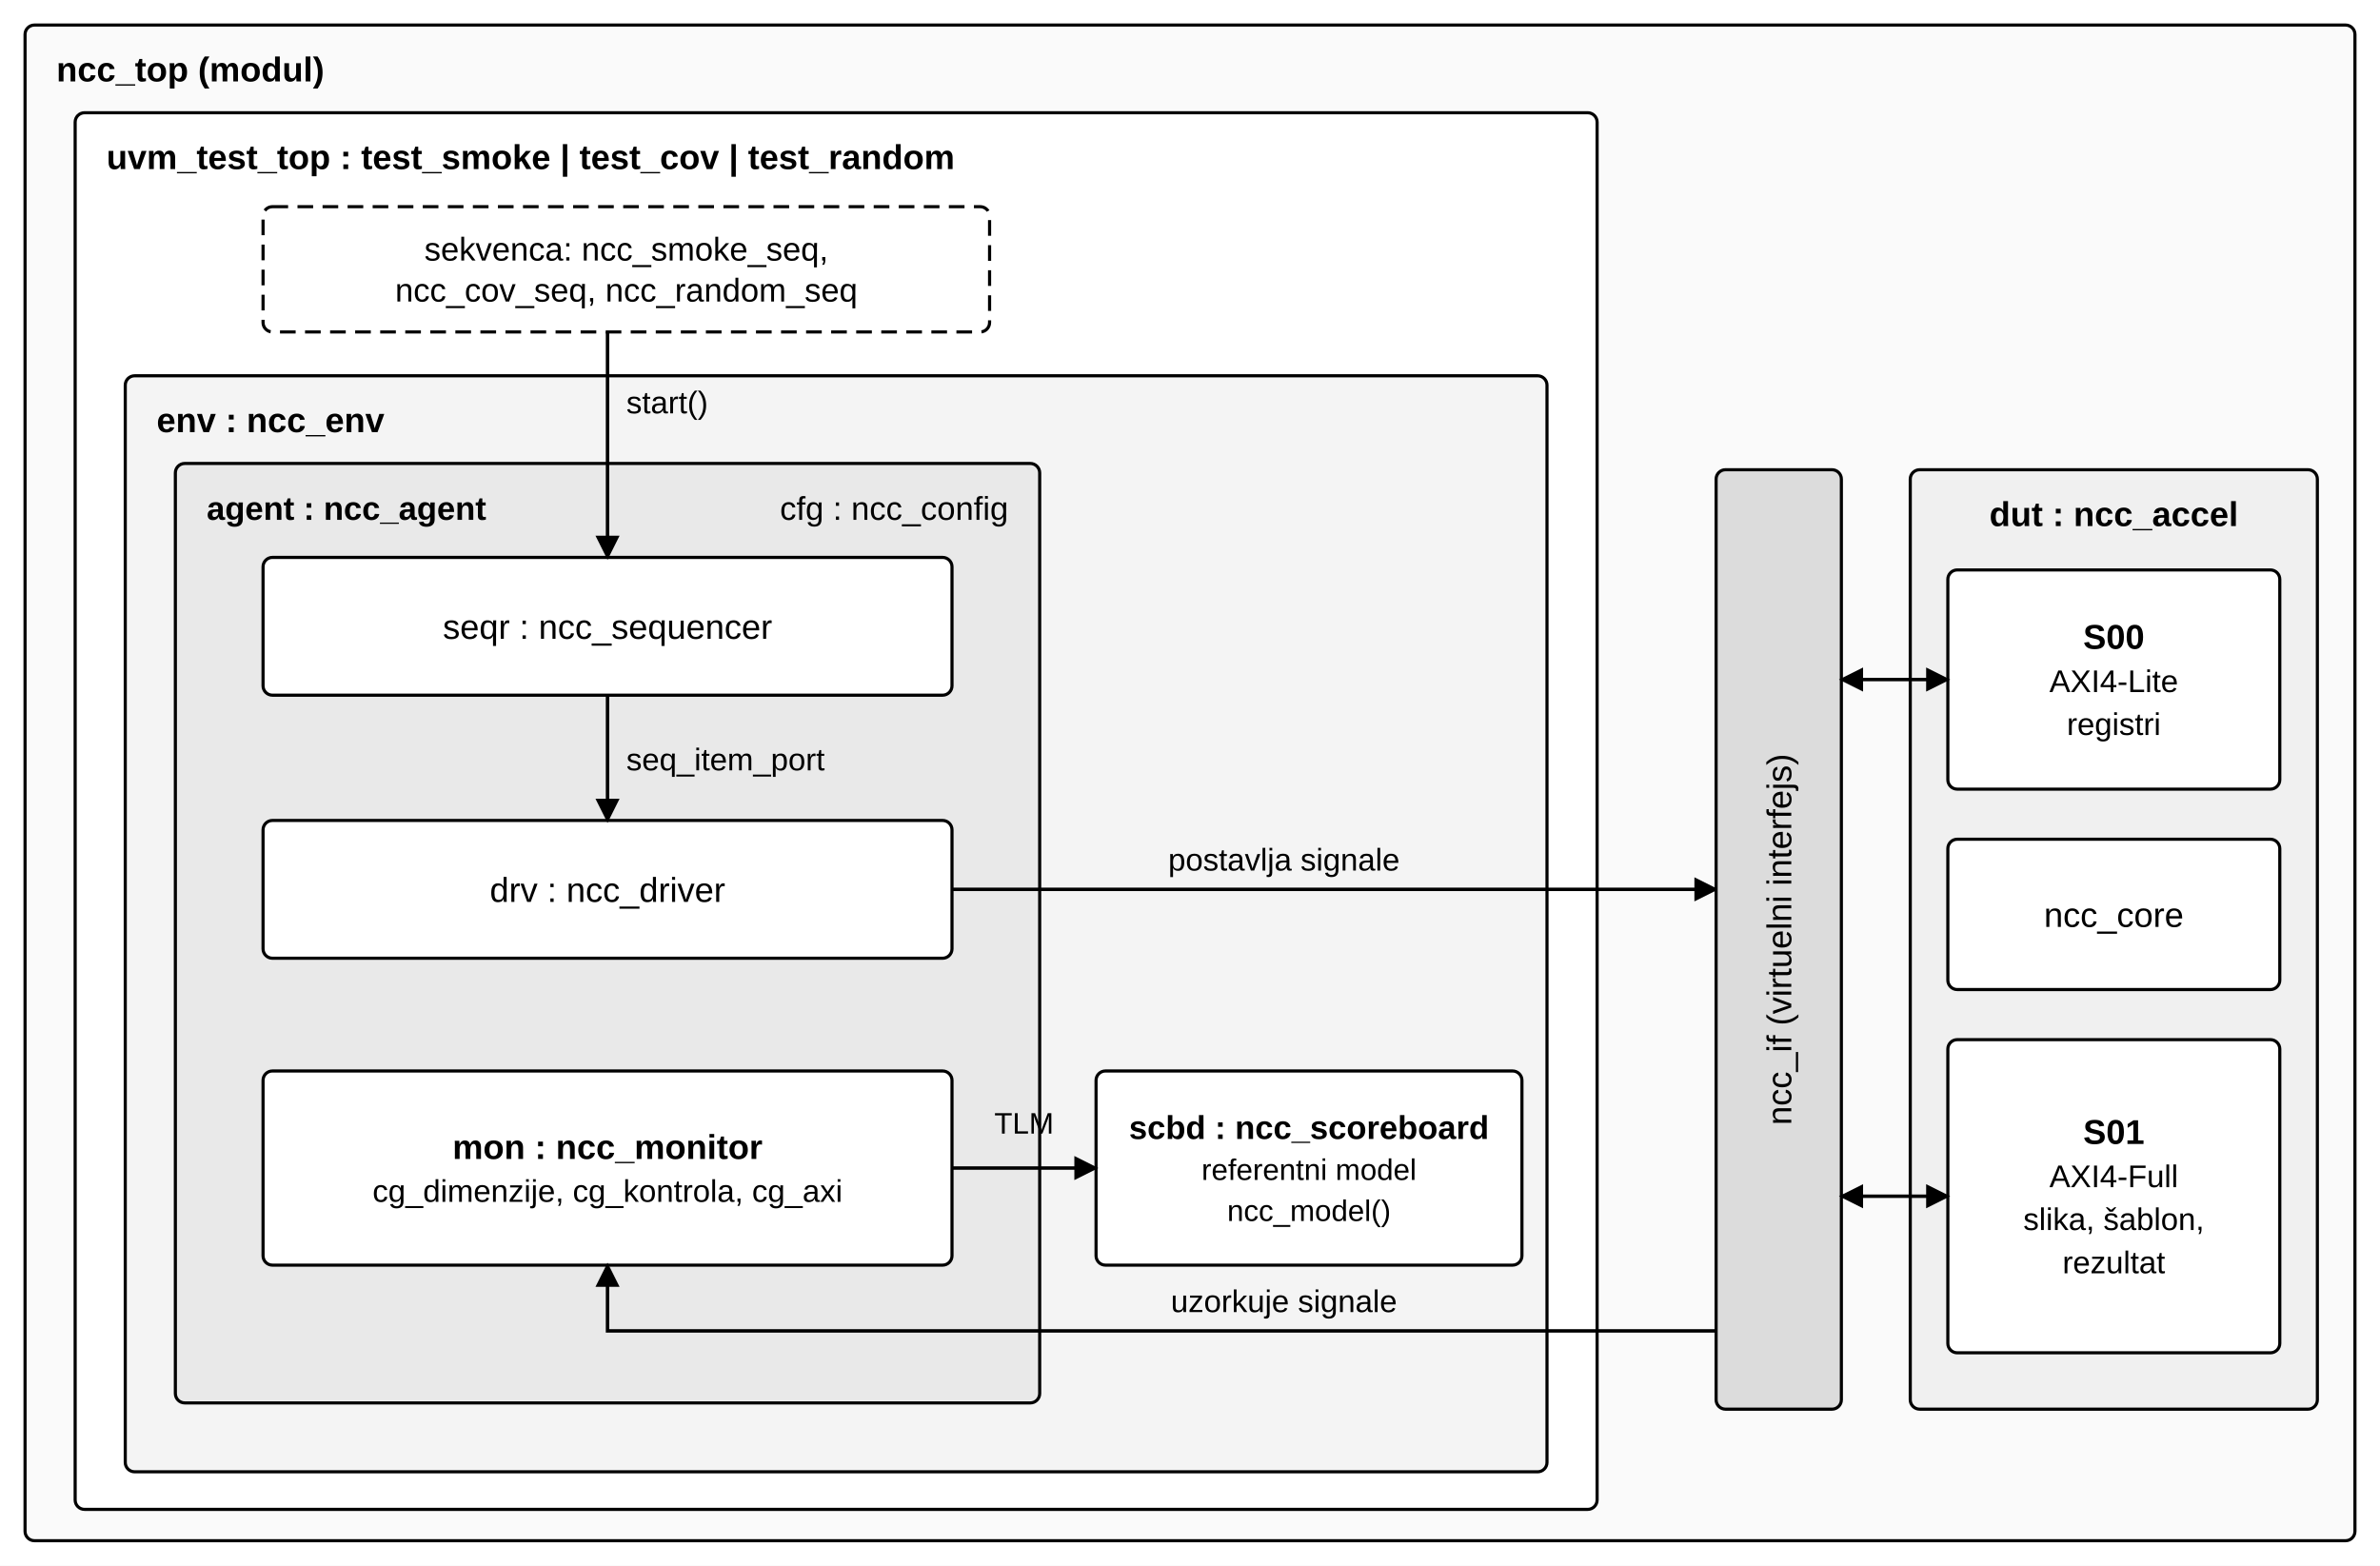
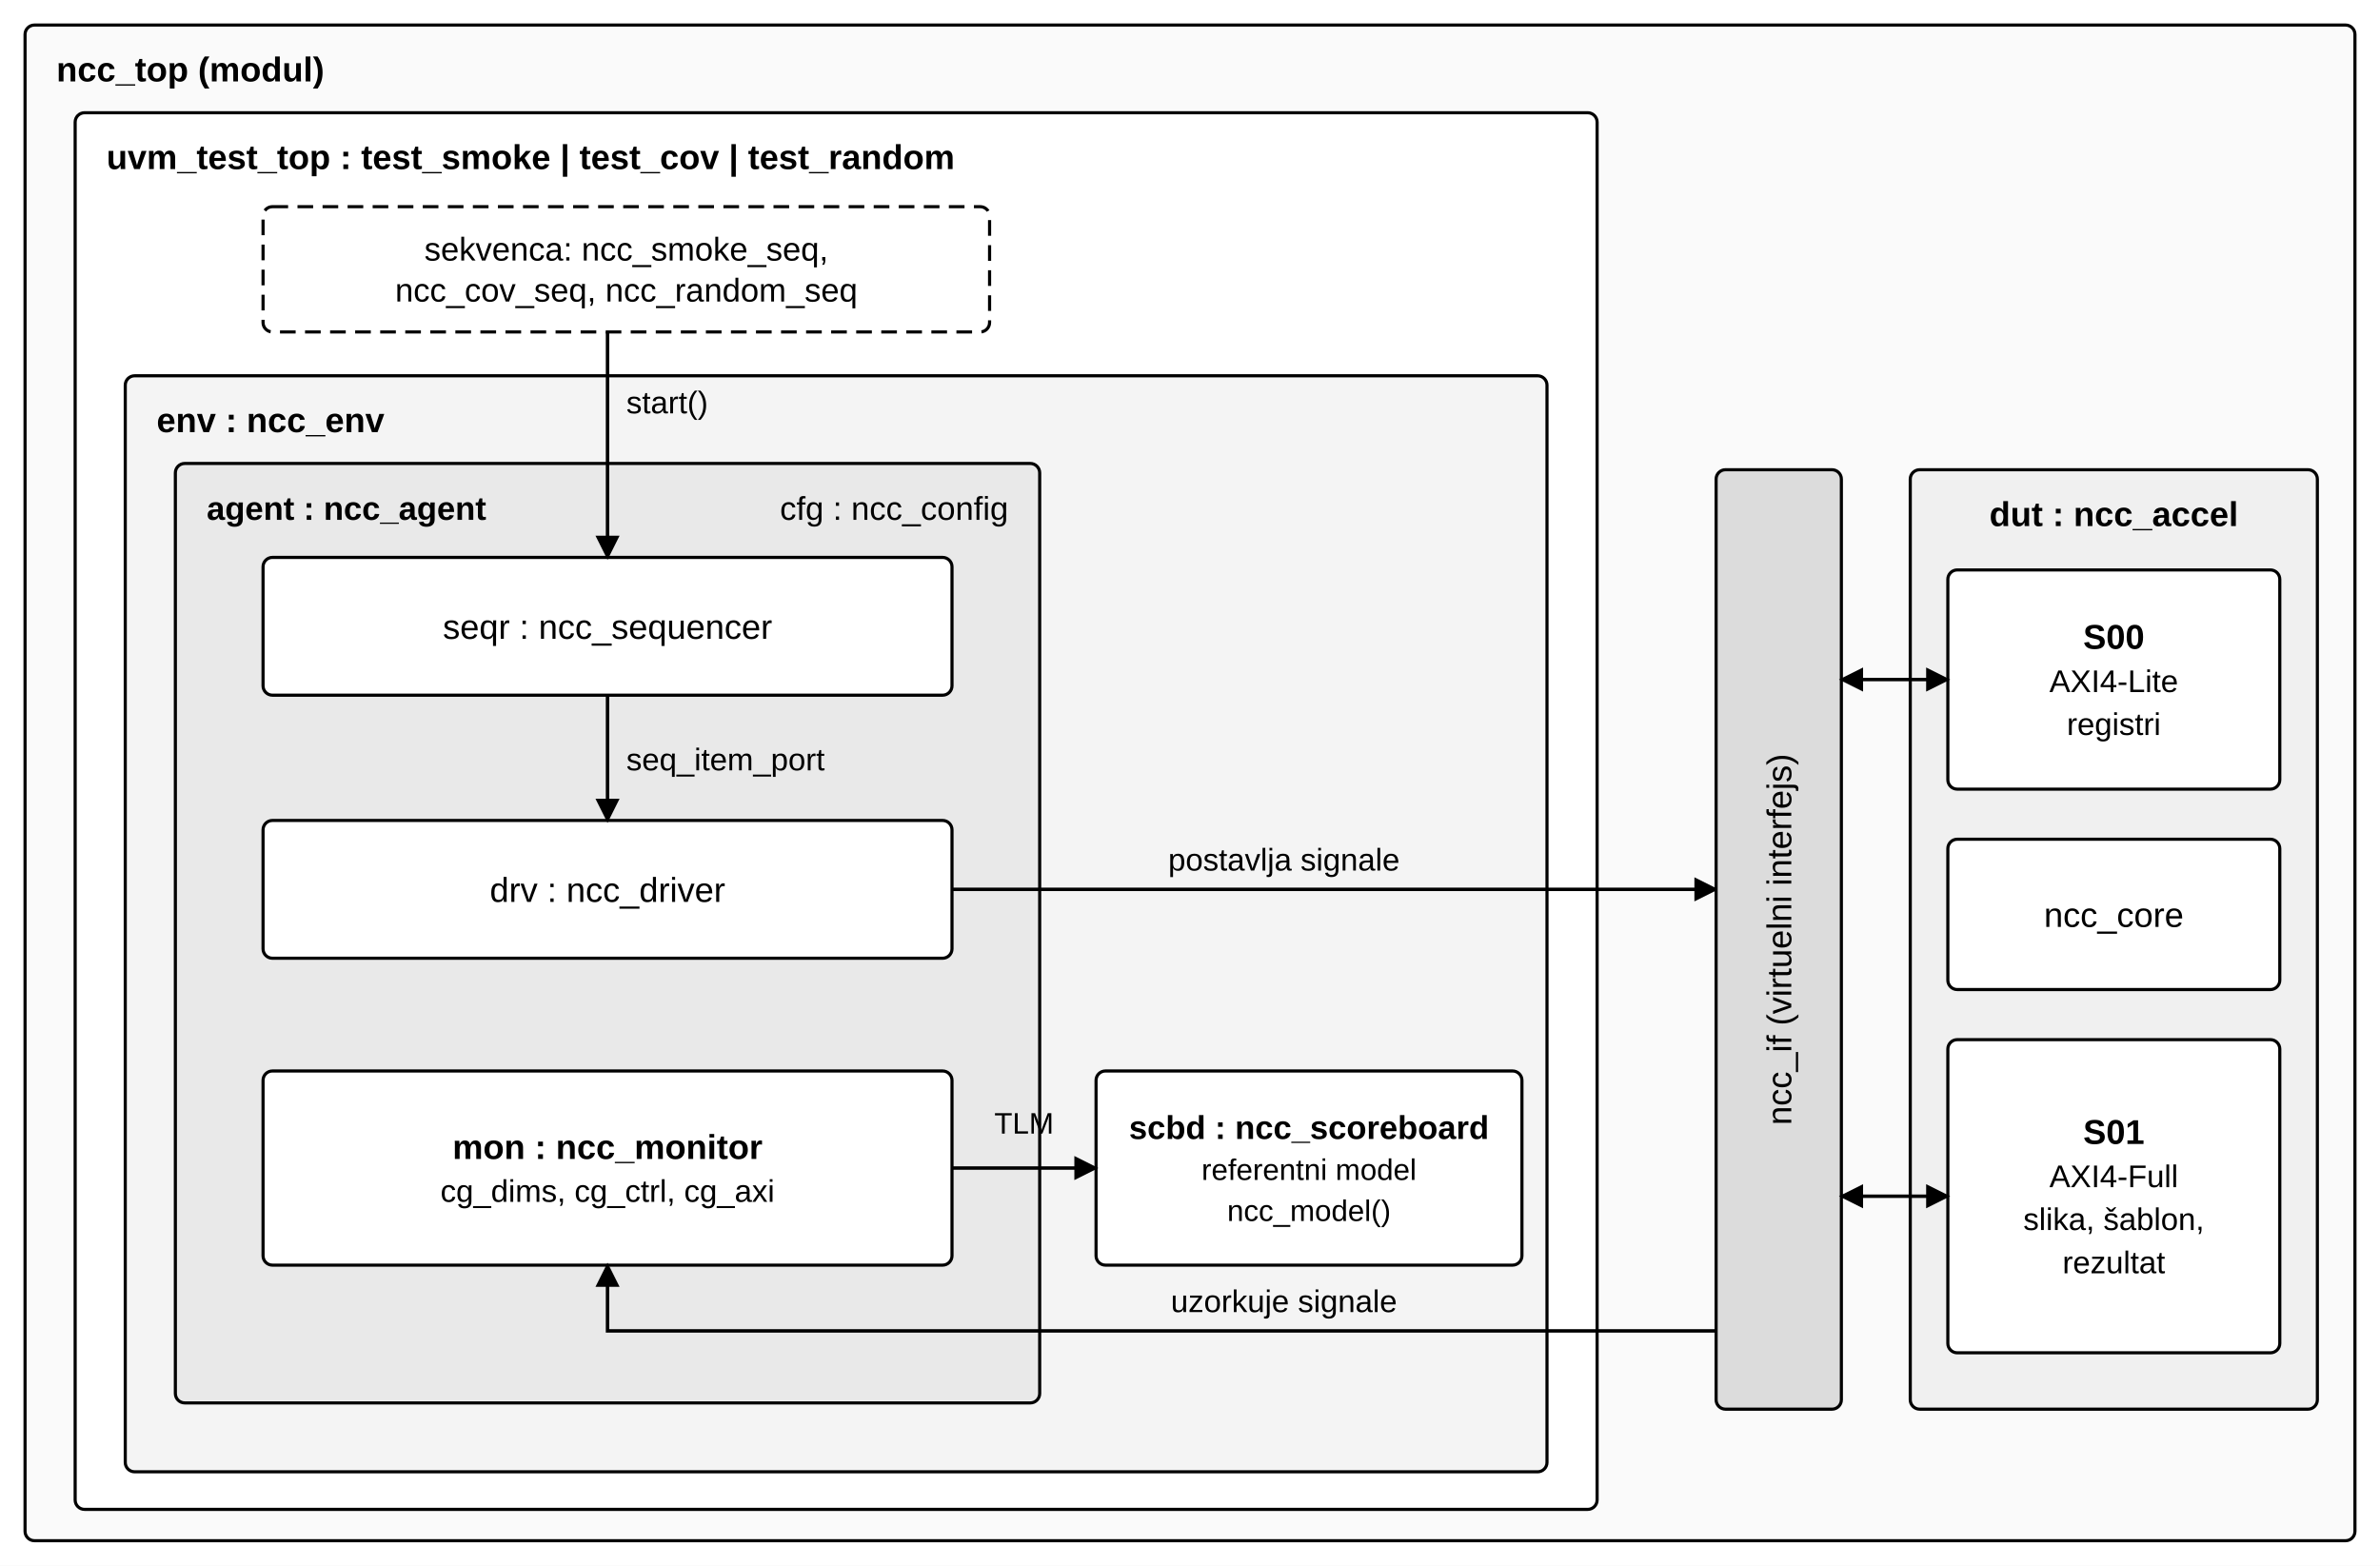
<svg xmlns="http://www.w3.org/2000/svg" class="fig-sans" viewBox="0 0 760 500" width="760" height="500" font-family="Arial, Helvetica, sans-serif">
  <rect x="0" y="0" width="760" height="500" fill="#fff" />
  <defs>
    <marker id="strelica" viewBox="0 0 10 10" refX="9" refY="5" markerWidth="7" markerHeight="7" orient="auto">
      <path d="M0,0 L10,5 L0,10 z" fill="#000" />
    </marker>
    <marker id="strelica_poc" viewBox="0 0 10 10" refX="1" refY="5" markerWidth="7" markerHeight="7" orient="auto">
      <path d="M10,0 L0,5 L10,10 z" fill="#000" />
    </marker>
  </defs>
  <rect x="8" y="8" width="744" height="484" rx="3" fill="#fafafa" stroke="#000" stroke-width="1" />
  <text x="18" y="26" font-size="11" text-anchor="start" font-weight="bold" fill="#000">ncc_top (modul)</text>
  <rect x="24" y="36" width="486" height="446" rx="3" fill="#ffffff" stroke="#000" stroke-width="1" />
  <text x="34" y="54" font-size="11" text-anchor="start" font-weight="bold" fill="#000">uvm_test_top : test_smoke | test_cov | test_random</text>
  <rect x="84" y="66" width="232" height="40" rx="3" fill="#ffffff" stroke="#000" stroke-width="1" stroke-dasharray="5,3" />
  <text x="200.0" y="83.2" font-size="10.5" font-weight="normal" text-anchor="middle">sekvenca: ncc_smoke_seq,</text>
  <text x="200.0" y="96.3" font-size="10.5" font-weight="normal" text-anchor="middle">ncc_cov_seq, ncc_random_seq</text>
  <rect x="40" y="120" width="454" height="350" rx="3" fill="#f4f4f4" stroke="#000" stroke-width="1" />
  <text x="50" y="138" font-size="11" text-anchor="start" font-weight="bold" fill="#000">env : ncc_env</text>
  <rect x="56" y="148" width="276" height="300" rx="3" fill="#e9e9e9" stroke="#000" stroke-width="1" />
  <text x="66" y="166" font-size="10.5" text-anchor="start" font-weight="bold" fill="#000">agent : ncc_agent</text>
  <text x="322" y="166" font-size="10.5" text-anchor="end" font-weight="normal" fill="#000">cfg : ncc_config</text>
  <rect x="84" y="178" width="220" height="44" rx="3" fill="#ffffff" stroke="#000" stroke-width="1" />
  <text x="194.0" y="204.0" font-size="11" font-weight="normal" text-anchor="middle">seqr : ncc_sequencer</text>
  <rect x="84" y="262" width="220" height="44" rx="3" fill="#ffffff" stroke="#000" stroke-width="1" />
  <text x="194.0" y="288.0" font-size="11" font-weight="normal" text-anchor="middle">drv : ncc_driver</text>
  <rect x="84" y="342" width="220" height="62" rx="3" fill="#ffffff" stroke="#000" stroke-width="1" />
  <text x="194.0" y="370.1" font-size="11" font-weight="bold" text-anchor="middle">mon : ncc_monitor</text>
-   <text x="194.0" y="383.8" font-size="10" font-weight="normal" text-anchor="middle">cg_dimenzije, cg_kontrola, cg_axi</text>
+   <text x="194.0" y="383.8" font-size="10" font-weight="normal" text-anchor="middle">cg_dims, cg_ctrl, cg_axi</text>
  <rect x="350" y="342" width="136" height="62" rx="3" fill="#ffffff" stroke="#000" stroke-width="1" />
  <text x="418.0" y="363.7" font-size="10.5" font-weight="bold" text-anchor="middle">scbd : ncc_scoreboard</text>
  <text x="418.0" y="376.8" font-size="9.5" font-weight="normal" text-anchor="middle">referentni model</text>
  <text x="418.0" y="389.9" font-size="9.5" font-weight="normal" text-anchor="middle">ncc_model()</text>
  <polyline points="194,106 194,178" fill="none" stroke="#000" stroke-width="1.1" marker-end="url(#strelica)" />
  <text x="200" y="132" font-size="10" text-anchor="start" font-weight="normal" fill="#000">start()</text>
  <polyline points="194,222 194,262" fill="none" stroke="#000" stroke-width="1.1" marker-end="url(#strelica)" />
  <text x="200" y="246" font-size="10" text-anchor="start" font-weight="normal" fill="#000">seq_item_port</text>
  <polyline points="304,284 548,284" fill="none" stroke="#000" stroke-width="1.1" marker-end="url(#strelica)" />
  <text x="410" y="278" font-size="10" text-anchor="middle" font-weight="normal" fill="#000">postavlja signale</text>
  <polyline points="548,425 194,425 194,404" fill="none" stroke="#000" stroke-width="1.1" marker-end="url(#strelica)" />
  <text x="410" y="419" font-size="10" text-anchor="middle" font-weight="normal" fill="#000">uzorkuje signale</text>
  <polyline points="304,373 350,373" fill="none" stroke="#000" stroke-width="1.1" marker-end="url(#strelica)" />
  <text x="327" y="362" font-size="9.5" text-anchor="middle" font-weight="normal" fill="#000">TLM</text>
  <rect x="548" y="150" width="40" height="300" rx="3" fill="#dcdcdc" stroke="#000" stroke-width="1" />
  <text x="572" y="300" font-size="11" text-anchor="middle" font-weight="normal" fill="#000" transform="rotate(-90 572 300)">ncc_if (virtuelni interfejs)</text>
  <rect x="610" y="150" width="130" height="300" rx="3" fill="#f0f0f0" stroke="#000" stroke-width="1" />
  <text x="675" y="168" font-size="11" text-anchor="middle" font-weight="bold" fill="#000">dut : ncc_accel</text>
  <rect x="622" y="182" width="106" height="70" rx="3" fill="#ffffff" stroke="#000" stroke-width="1" />
  <text x="675.0" y="207.2" font-size="11" font-weight="bold" text-anchor="middle">S00</text>
  <text x="675.0" y="221.0" font-size="10" font-weight="normal" text-anchor="middle">AXI4-Lite</text>
  <text x="675.0" y="234.7" font-size="10" font-weight="normal" text-anchor="middle">registri</text>
  <rect x="622" y="268" width="106" height="48" rx="3" fill="#ffffff" stroke="#000" stroke-width="1" />
  <text x="675.0" y="296.0" font-size="11" font-weight="normal" text-anchor="middle">ncc_core</text>
  <rect x="622" y="332" width="106" height="100" rx="3" fill="#ffffff" stroke="#000" stroke-width="1" />
  <text x="675.0" y="365.3" font-size="11" font-weight="bold" text-anchor="middle">S01</text>
  <text x="675.0" y="379.1" font-size="10" font-weight="normal" text-anchor="middle">AXI4-Full</text>
  <text x="675.0" y="392.8" font-size="10" font-weight="normal" text-anchor="middle">slika, šablon,</text>
  <text x="675.0" y="406.6" font-size="10" font-weight="normal" text-anchor="middle">rezultat</text>
  <polyline points="588,217 622,217" fill="none" stroke="#000" stroke-width="1.1" marker-end="url(#strelica)" marker-start="url(#strelica_poc)" />
  <polyline points="588,382 622,382" fill="none" stroke="#000" stroke-width="1.1" marker-end="url(#strelica)" marker-start="url(#strelica_poc)" />
</svg>
